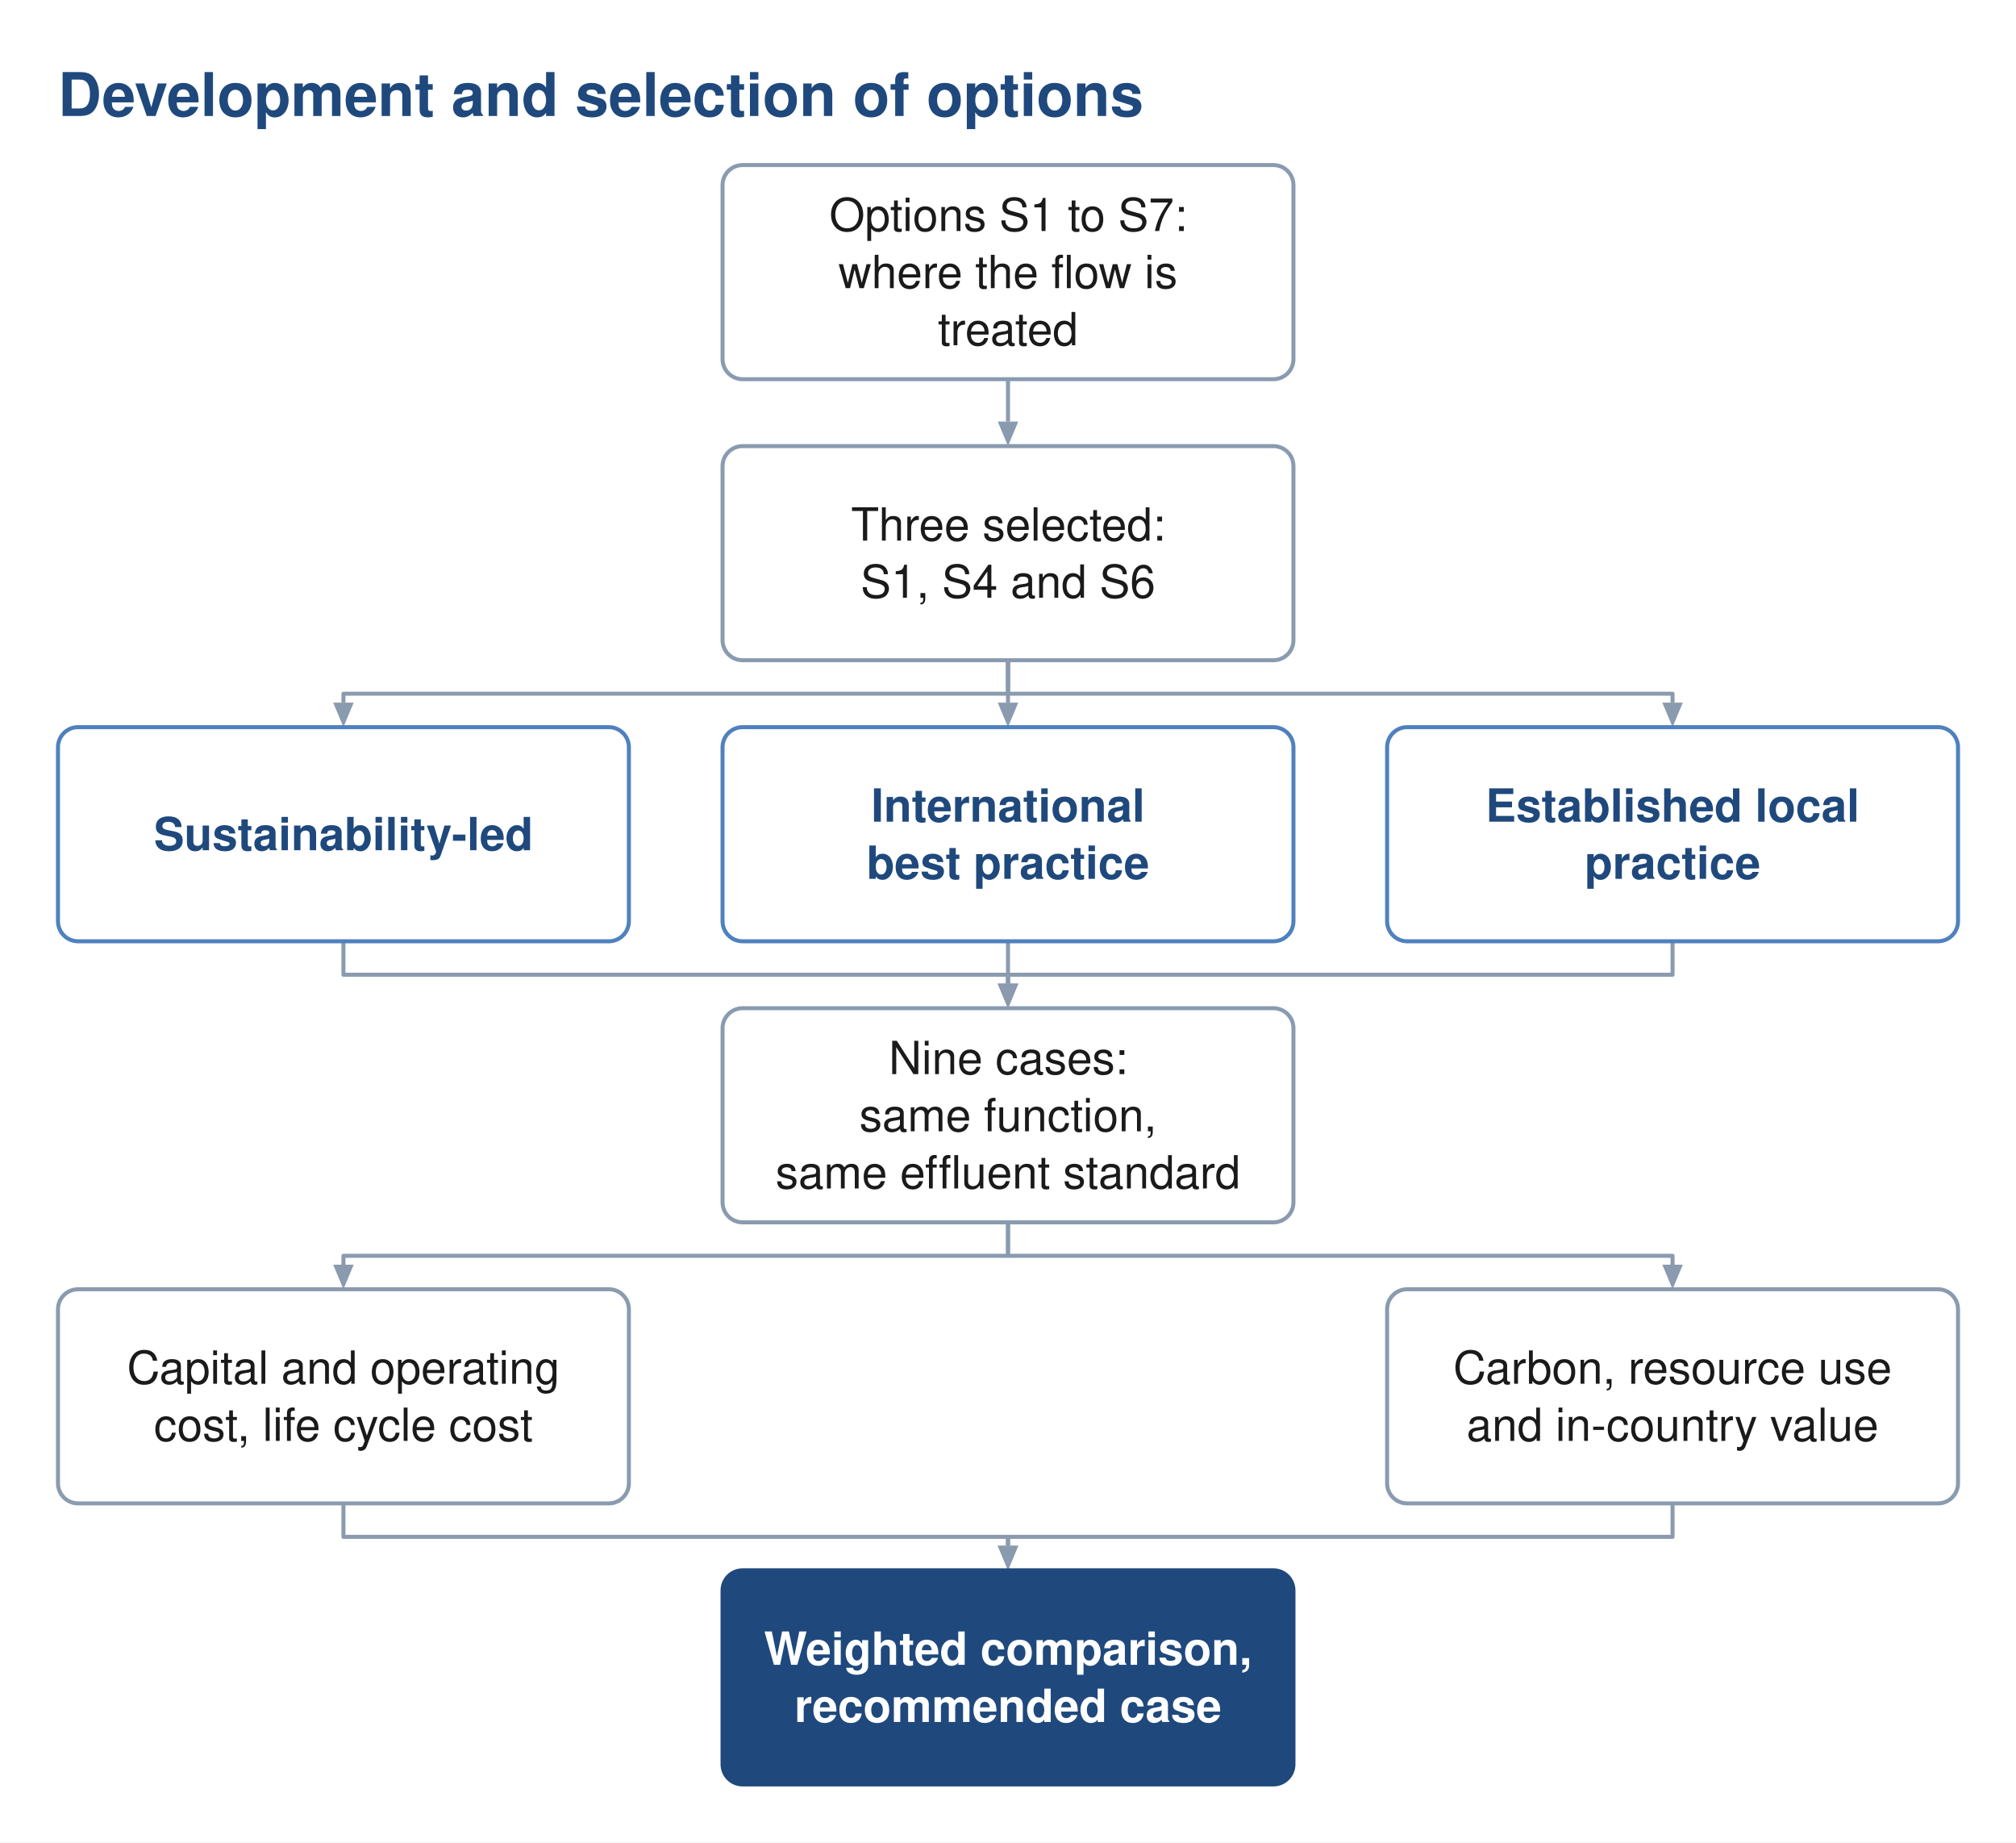
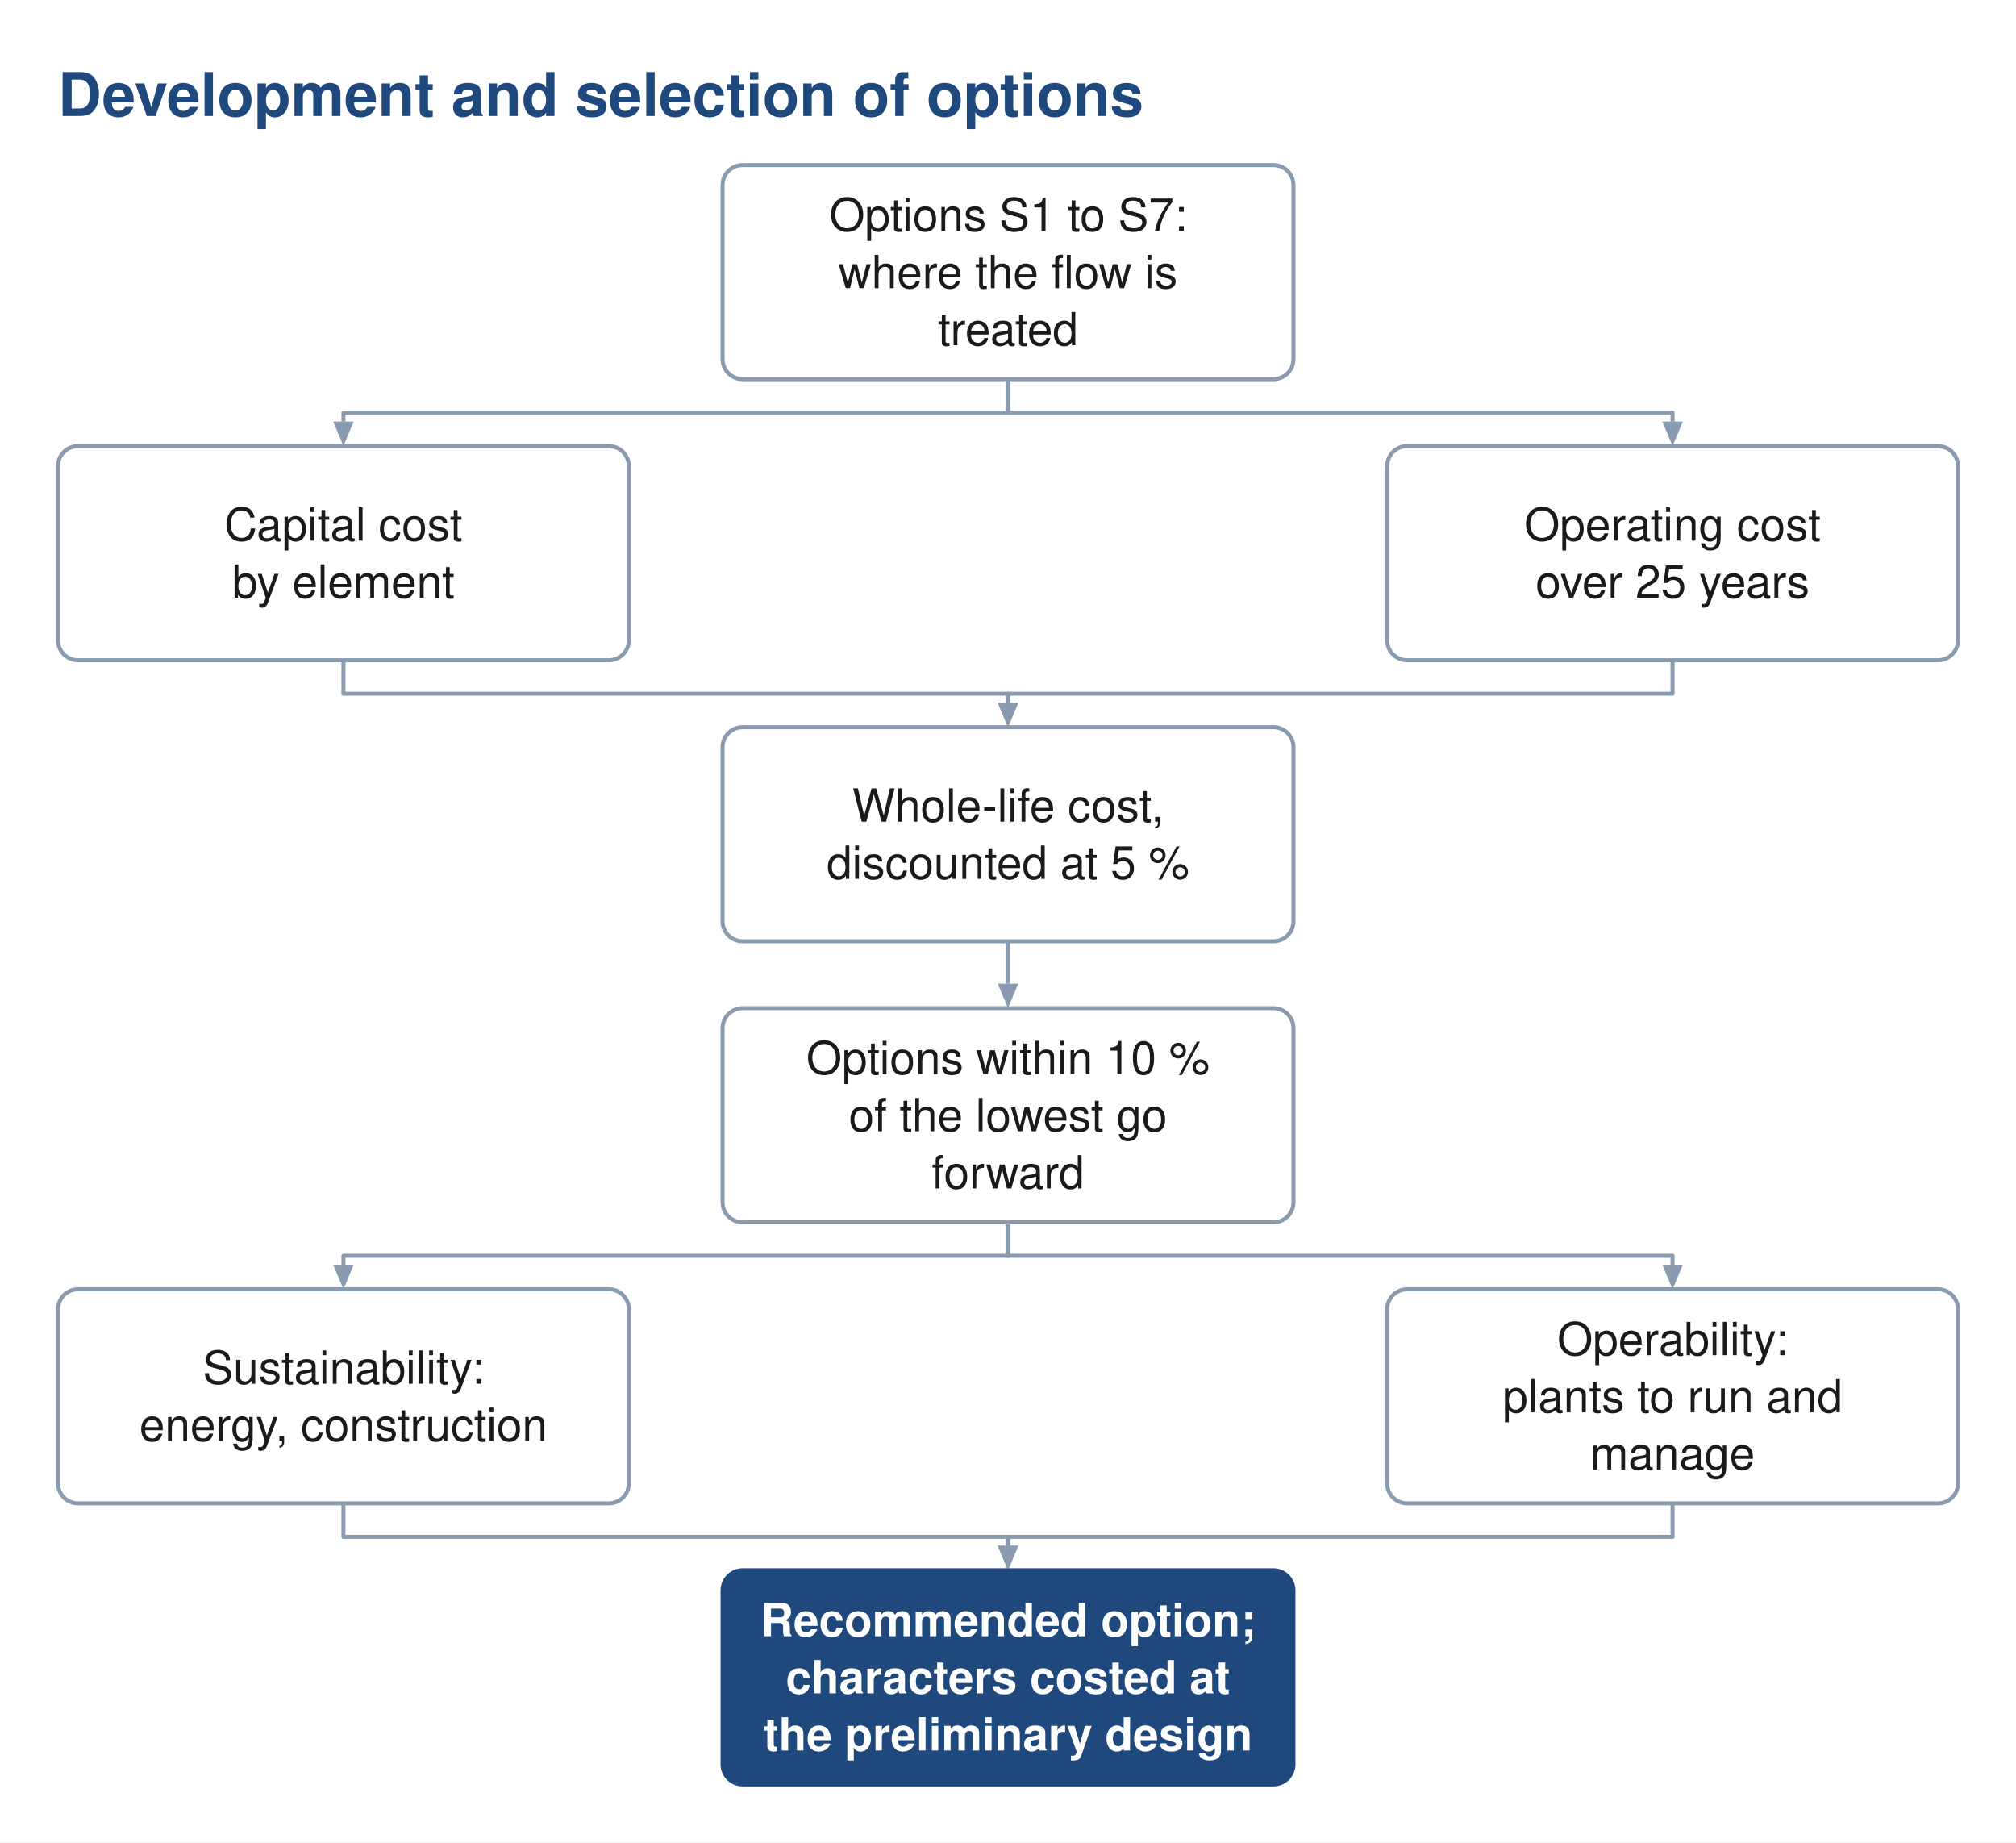
<svg xmlns="http://www.w3.org/2000/svg" width="904" height="826" viewBox="0 0 904 826" font-family="Helvetica">
  <rect width="904" height="826" fill="#FFFFFF" />
  <text x="26" y="52" font-family="Helvetica" font-size="27" font-weight="600" fill="#1F497D">Development and selection of options</text>
-   <path d="M452.0,170.0 L452.0,189.0" fill="none" stroke="#8A9BB0" stroke-width="1.8" stroke-linejoin="round" />
-   <polygon points="452.0,200.0 447.4,189.0 456.6,189.0" fill="#8A9BB0" />
-   <path d="M452.0,296.0 L452.0,311.0 L154.0,311.0 L154.0,315.0" fill="none" stroke="#8A9BB0" stroke-width="1.8" stroke-linejoin="round" />
-   <polygon points="154.0,326.0 149.4,315.0 158.6,315.0" fill="#8A9BB0" />
-   <path d="M452.0,296.0 L452.0,315.0" fill="none" stroke="#8A9BB0" stroke-width="1.8" stroke-linejoin="round" />
+   <path d="M452.0,170.0 L452.0,185.0 L154.0,185.0 L154.0,189.0" fill="none" stroke="#8A9BB0" stroke-width="1.8" stroke-linejoin="round" />
+   <polygon points="154.0,200.0 149.4,189.0 158.6,189.0" fill="#8A9BB0" />
+   <path d="M452.0,170.0 L452.0,185.0 L750.0,185.0 L750.0,189.0" fill="none" stroke="#8A9BB0" stroke-width="1.8" stroke-linejoin="round" />
+   <polygon points="750.0,200.0 745.4,189.0 754.6,189.0" fill="#8A9BB0" />
+   <path d="M154.0,296.0 L154.0,311.0 L452.0,311.0 L452.0,315.0" fill="none" stroke="#8A9BB0" stroke-width="1.8" stroke-linejoin="round" />
  <polygon points="452.0,326.0 447.4,315.0 456.6,315.0" fill="#8A9BB0" />
-   <path d="M452.0,296.0 L452.0,311.0 L750.0,311.0 L750.0,315.0" fill="none" stroke="#8A9BB0" stroke-width="1.8" stroke-linejoin="round" />
-   <polygon points="750.0,326.0 745.4,315.0 754.6,315.0" fill="#8A9BB0" />
-   <path d="M154.0,422.0 L154.0,437.0 L452.0,437.0 L452.0,441.0" fill="none" stroke="#8A9BB0" stroke-width="1.8" stroke-linejoin="round" />
-   <polygon points="452.0,452.0 447.4,441.0 456.6,441.0" fill="#8A9BB0" />
+   <path d="M750.0,296.0 L750.0,311.0 L452.0,311.0 L452.0,315.0" fill="none" stroke="#8A9BB0" stroke-width="1.8" stroke-linejoin="round" />
+   <polygon points="452.0,326.0 447.4,315.0 456.6,315.0" fill="#8A9BB0" />
  <path d="M452.0,422.0 L452.0,441.0" fill="none" stroke="#8A9BB0" stroke-width="1.8" stroke-linejoin="round" />
-   <polygon points="452.0,452.0 447.4,441.0 456.6,441.0" fill="#8A9BB0" />
-   <path d="M750.0,422.0 L750.0,437.0 L452.0,437.0 L452.0,441.0" fill="none" stroke="#8A9BB0" stroke-width="1.8" stroke-linejoin="round" />
  <polygon points="452.0,452.0 447.4,441.0 456.6,441.0" fill="#8A9BB0" />
  <path d="M452.0,548.0 L452.0,563.0 L154.0,563.0 L154.0,567.0" fill="none" stroke="#8A9BB0" stroke-width="1.8" stroke-linejoin="round" />
  <polygon points="154.0,578.0 149.4,567.0 158.6,567.0" fill="#8A9BB0" />
  <path d="M452.0,548.0 L452.0,563.0 L750.0,563.0 L750.0,567.0" fill="none" stroke="#8A9BB0" stroke-width="1.8" stroke-linejoin="round" />
  <polygon points="750.0,578.0 745.4,567.0 754.6,567.0" fill="#8A9BB0" />
  <path d="M154.0,674.0 L154.0,689.0 L452.0,689.0 L452.0,693.0" fill="none" stroke="#8A9BB0" stroke-width="1.8" stroke-linejoin="round" />
  <polygon points="452.0,704.0 447.4,693.0 456.6,693.0" fill="#8A9BB0" />
  <path d="M750.0,674.0 L750.0,689.0 L452.0,689.0 L452.0,693.0" fill="none" stroke="#8A9BB0" stroke-width="1.8" stroke-linejoin="round" />
  <polygon points="452.0,704.0 447.4,693.0 456.6,693.0" fill="#8A9BB0" />
  <rect x="324" y="74" width="256" height="96" rx="9" fill="#FFFFFF" stroke="#8A9BB0" stroke-width="1.8" />
  <text x="452.0" y="103.55" font-family="Helvetica" font-size="20.5" font-weight="400" fill="#1A1A1A" text-anchor="middle">Options S1 to S7:</text>
  <text x="452.0" y="129.175" font-family="Helvetica" font-size="20.5" font-weight="400" fill="#1A1A1A" text-anchor="middle">where the flow is</text>
  <text x="452.0" y="154.8" font-family="Helvetica" font-size="20.5" font-weight="400" fill="#1A1A1A" text-anchor="middle">treated</text>
-   <rect x="324" y="200" width="256" height="96" rx="9" fill="#FFFFFF" stroke="#8A9BB0" stroke-width="1.8" />
-   <text x="452.0" y="242.363" font-family="Helvetica" font-size="20.5" font-weight="400" fill="#1A1A1A" text-anchor="middle">Three selected:</text>
-   <text x="452.0" y="267.988" font-family="Helvetica" font-size="20.5" font-weight="400" fill="#1A1A1A" text-anchor="middle">S1, S4 and S6</text>
-   <rect x="26" y="326" width="256" height="96" rx="9" fill="#FFFFFF" stroke="#4F81BD" stroke-width="1.8" />
-   <text x="154.0" y="381.175" font-family="Helvetica" font-size="20.5" font-weight="600" fill="#1F497D" text-anchor="middle">Sustainability-led</text>
-   <rect x="324" y="326" width="256" height="96" rx="9" fill="#FFFFFF" stroke="#4F81BD" stroke-width="1.8" />
-   <text x="452.0" y="368.363" font-family="Helvetica" font-size="20.5" font-weight="600" fill="#1F497D" text-anchor="middle">International</text>
-   <text x="452.0" y="393.988" font-family="Helvetica" font-size="20.5" font-weight="600" fill="#1F497D" text-anchor="middle">best practice</text>
-   <rect x="622" y="326" width="256" height="96" rx="9" fill="#FFFFFF" stroke="#4F81BD" stroke-width="1.8" />
-   <text x="750.0" y="368.363" font-family="Helvetica" font-size="20.5" font-weight="600" fill="#1F497D" text-anchor="middle">Established local</text>
-   <text x="750.0" y="393.988" font-family="Helvetica" font-size="20.5" font-weight="600" fill="#1F497D" text-anchor="middle">practice</text>
+   <rect x="26" y="200" width="256" height="96" rx="9" fill="#FFFFFF" stroke="#8A9BB0" stroke-width="1.8" />
+   <text x="154.0" y="242.363" font-family="Helvetica" font-size="20.5" font-weight="400" fill="#1A1A1A" text-anchor="middle">Capital cost</text>
+   <text x="154.0" y="267.988" font-family="Helvetica" font-size="20.5" font-weight="400" fill="#1A1A1A" text-anchor="middle">by element</text>
+   <rect x="622" y="200" width="256" height="96" rx="9" fill="#FFFFFF" stroke="#8A9BB0" stroke-width="1.8" />
+   <text x="750.0" y="242.363" font-family="Helvetica" font-size="20.5" font-weight="400" fill="#1A1A1A" text-anchor="middle">Operating cost</text>
+   <text x="750.0" y="267.988" font-family="Helvetica" font-size="20.5" font-weight="400" fill="#1A1A1A" text-anchor="middle">over 25 years</text>
+   <rect x="324" y="326" width="256" height="96" rx="9" fill="#FFFFFF" stroke="#8A9BB0" stroke-width="1.8" />
+   <text x="452.0" y="368.363" font-family="Helvetica" font-size="20.5" font-weight="400" fill="#1A1A1A" text-anchor="middle">Whole-life cost,</text>
+   <text x="452.0" y="393.988" font-family="Helvetica" font-size="20.5" font-weight="400" fill="#1A1A1A" text-anchor="middle">discounted at 5 %</text>
  <rect x="324" y="452" width="256" height="96" rx="9" fill="#FFFFFF" stroke="#8A9BB0" stroke-width="1.8" />
-   <text x="452.0" y="481.55" font-family="Helvetica" font-size="20.5" font-weight="400" fill="#1A1A1A" text-anchor="middle">Nine cases:</text>
-   <text x="452.0" y="507.175" font-family="Helvetica" font-size="20.5" font-weight="400" fill="#1A1A1A" text-anchor="middle">same function,</text>
-   <text x="452.0" y="532.8" font-family="Helvetica" font-size="20.5" font-weight="400" fill="#1A1A1A" text-anchor="middle">same effluent standard</text>
+   <text x="452.0" y="481.55" font-family="Helvetica" font-size="20.5" font-weight="400" fill="#1A1A1A" text-anchor="middle">Options within 10 %</text>
+   <text x="452.0" y="507.175" font-family="Helvetica" font-size="20.5" font-weight="400" fill="#1A1A1A" text-anchor="middle">of the lowest go</text>
+   <text x="452.0" y="532.8" font-family="Helvetica" font-size="20.5" font-weight="400" fill="#1A1A1A" text-anchor="middle">forward</text>
  <rect x="26" y="578" width="256" height="96" rx="9" fill="#FFFFFF" stroke="#8A9BB0" stroke-width="1.8" />
-   <text x="154.0" y="620.362" font-family="Helvetica" font-size="20.5" font-weight="400" fill="#1A1A1A" text-anchor="middle">Capital and operating</text>
-   <text x="154.0" y="645.987" font-family="Helvetica" font-size="20.5" font-weight="400" fill="#1A1A1A" text-anchor="middle">cost, life cycle cost</text>
+   <text x="154.0" y="620.362" font-family="Helvetica" font-size="20.5" font-weight="400" fill="#1A1A1A" text-anchor="middle">Sustainability:</text>
+   <text x="154.0" y="645.987" font-family="Helvetica" font-size="20.5" font-weight="400" fill="#1A1A1A" text-anchor="middle">energy, construction</text>
  <rect x="622" y="578" width="256" height="96" rx="9" fill="#FFFFFF" stroke="#8A9BB0" stroke-width="1.8" />
-   <text x="750.0" y="620.362" font-family="Helvetica" font-size="20.5" font-weight="400" fill="#1A1A1A" text-anchor="middle">Carbon, resource use</text>
-   <text x="750.0" y="645.987" font-family="Helvetica" font-size="20.5" font-weight="400" fill="#1A1A1A" text-anchor="middle">and in-country value</text>
+   <text x="750.0" y="607.55" font-family="Helvetica" font-size="20.5" font-weight="400" fill="#1A1A1A" text-anchor="middle">Operability:</text>
+   <text x="750.0" y="633.175" font-family="Helvetica" font-size="20.5" font-weight="400" fill="#1A1A1A" text-anchor="middle">plants to run and</text>
+   <text x="750.0" y="658.8" font-family="Helvetica" font-size="20.5" font-weight="400" fill="#1A1A1A" text-anchor="middle">manage</text>
  <rect x="324" y="704" width="256" height="96" rx="9" fill="#1F497D" stroke="#1F497D" stroke-width="1.8" />
-   <text x="452.0" y="746.362" font-family="Helvetica" font-size="20.5" font-weight="600" fill="#FFFFFF" text-anchor="middle">Weighted comparison,</text>
-   <text x="452.0" y="771.987" font-family="Helvetica" font-size="20.5" font-weight="600" fill="#FFFFFF" text-anchor="middle">recommended case</text>
+   <text x="452.0" y="733.55" font-family="Helvetica" font-size="20.5" font-weight="600" fill="#FFFFFF" text-anchor="middle">Recommended option;</text>
+   <text x="452.0" y="759.175" font-family="Helvetica" font-size="20.5" font-weight="600" fill="#FFFFFF" text-anchor="middle">characters costed at</text>
+   <text x="452.0" y="784.8" font-family="Helvetica" font-size="20.5" font-weight="600" fill="#FFFFFF" text-anchor="middle">the preliminary design</text>
</svg>
